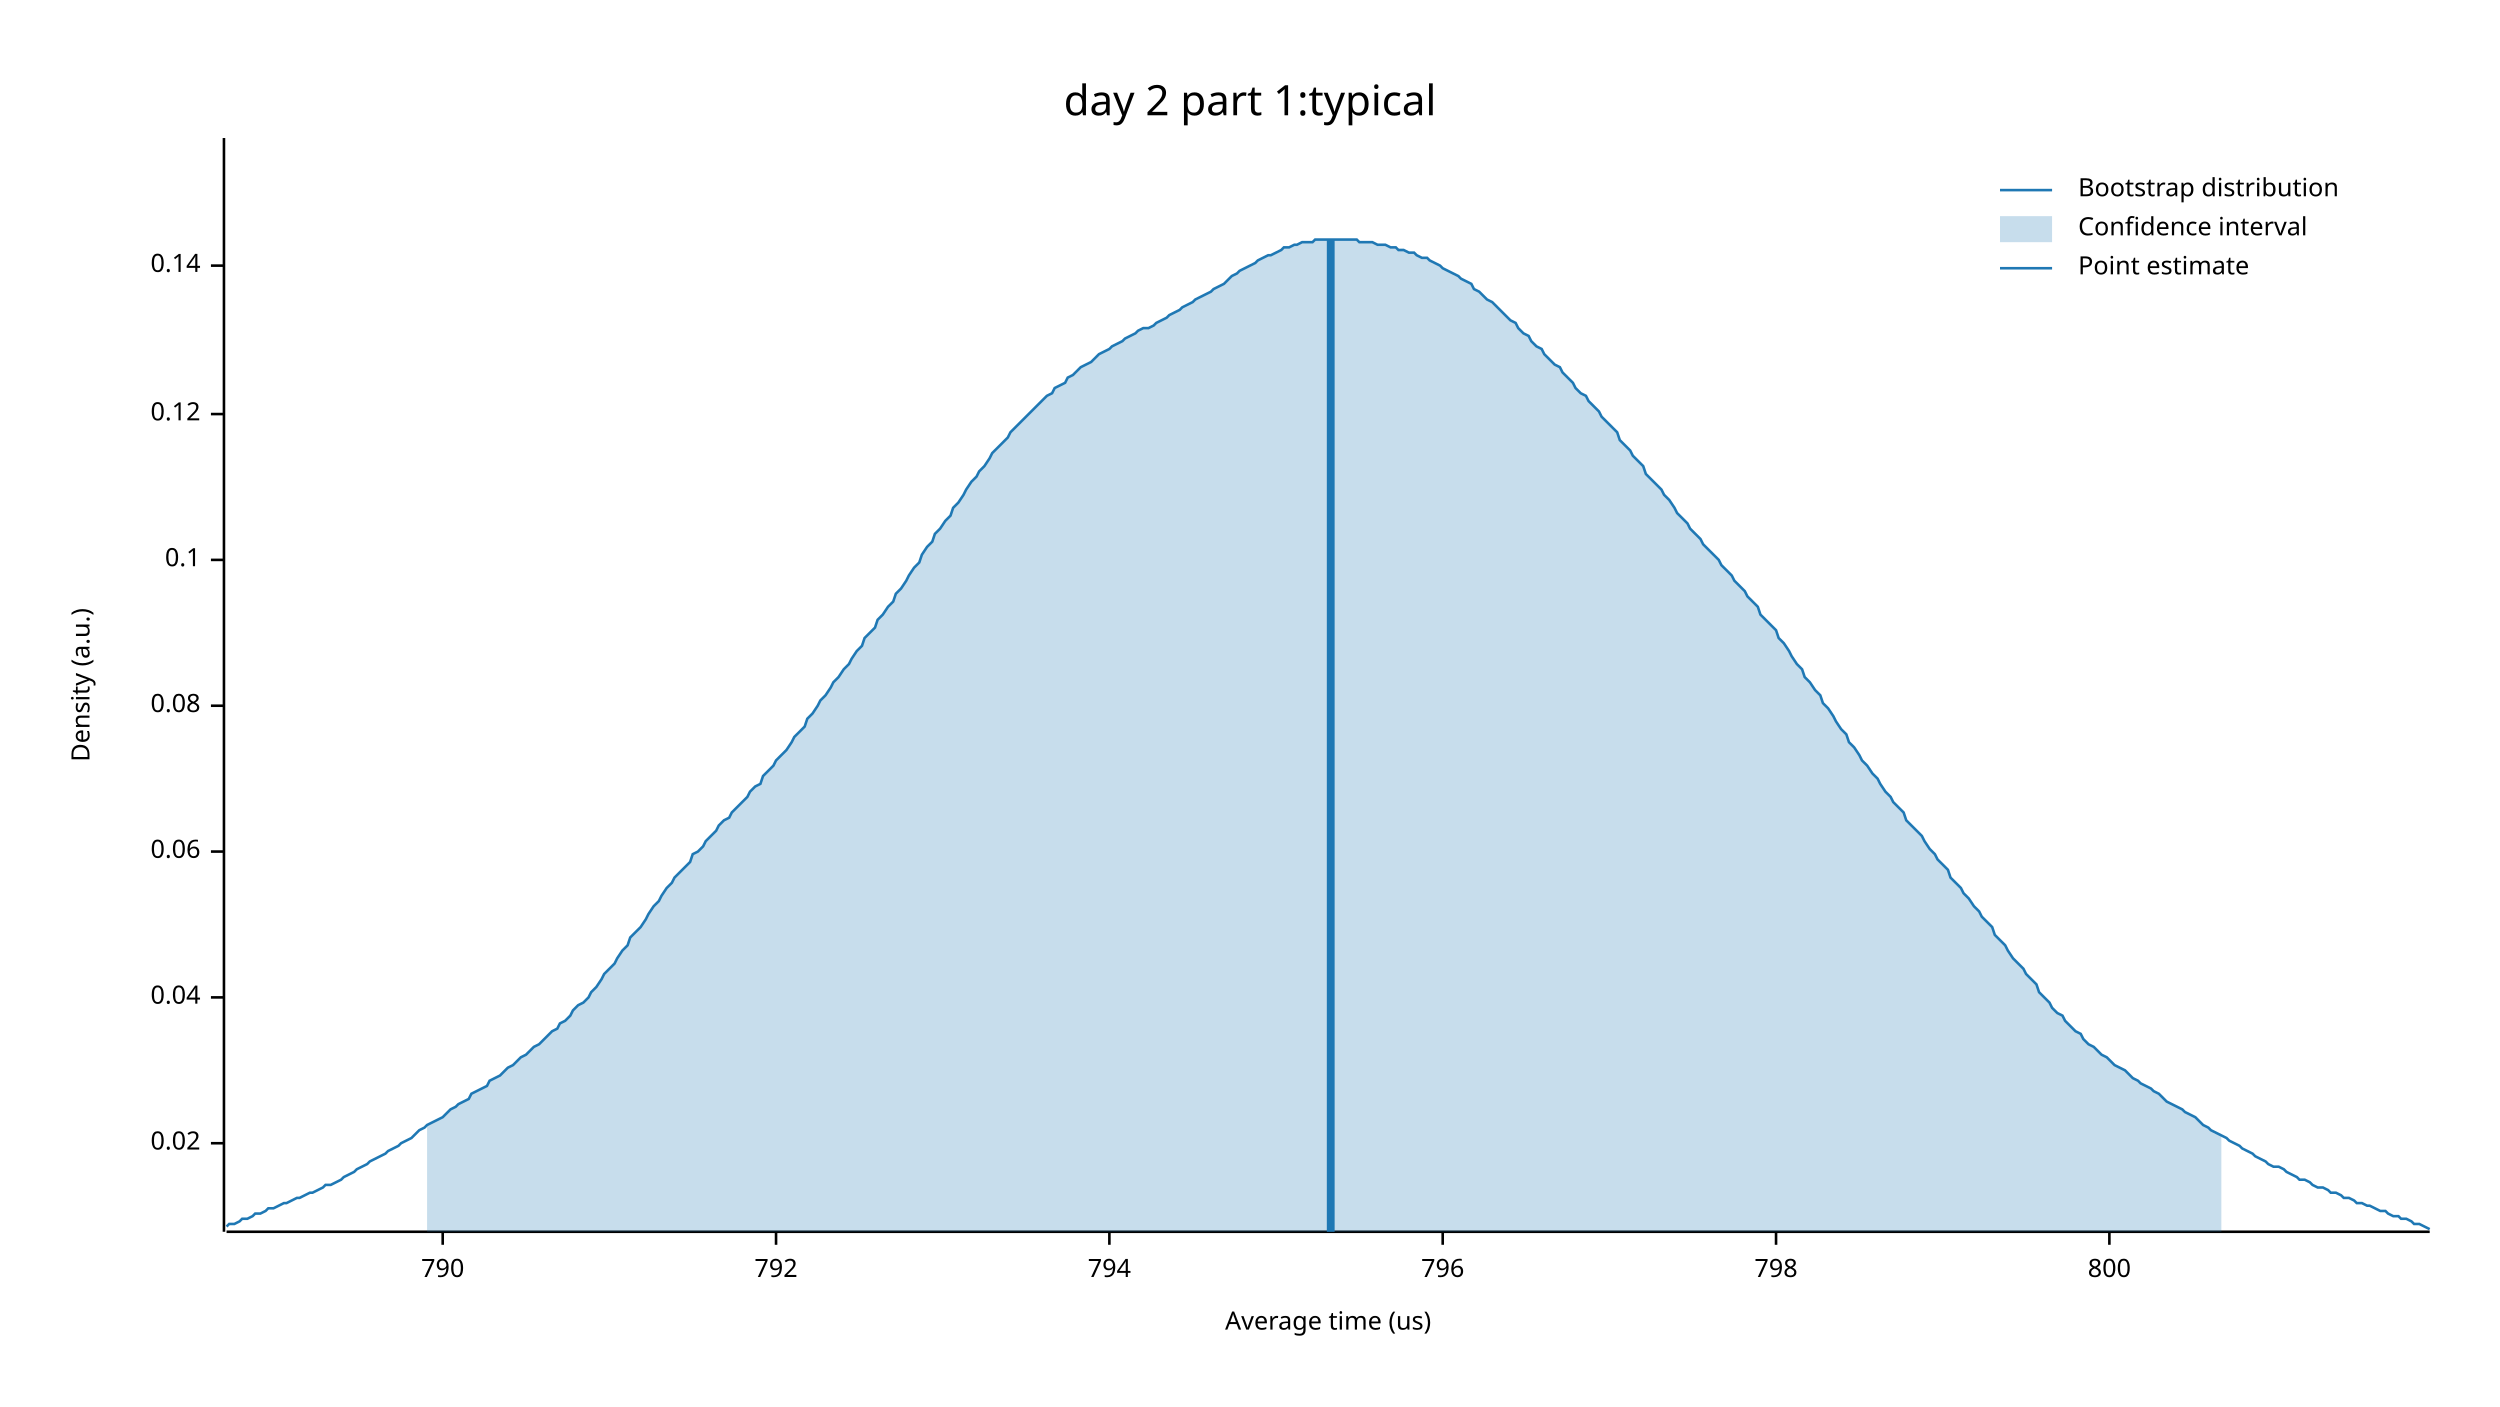
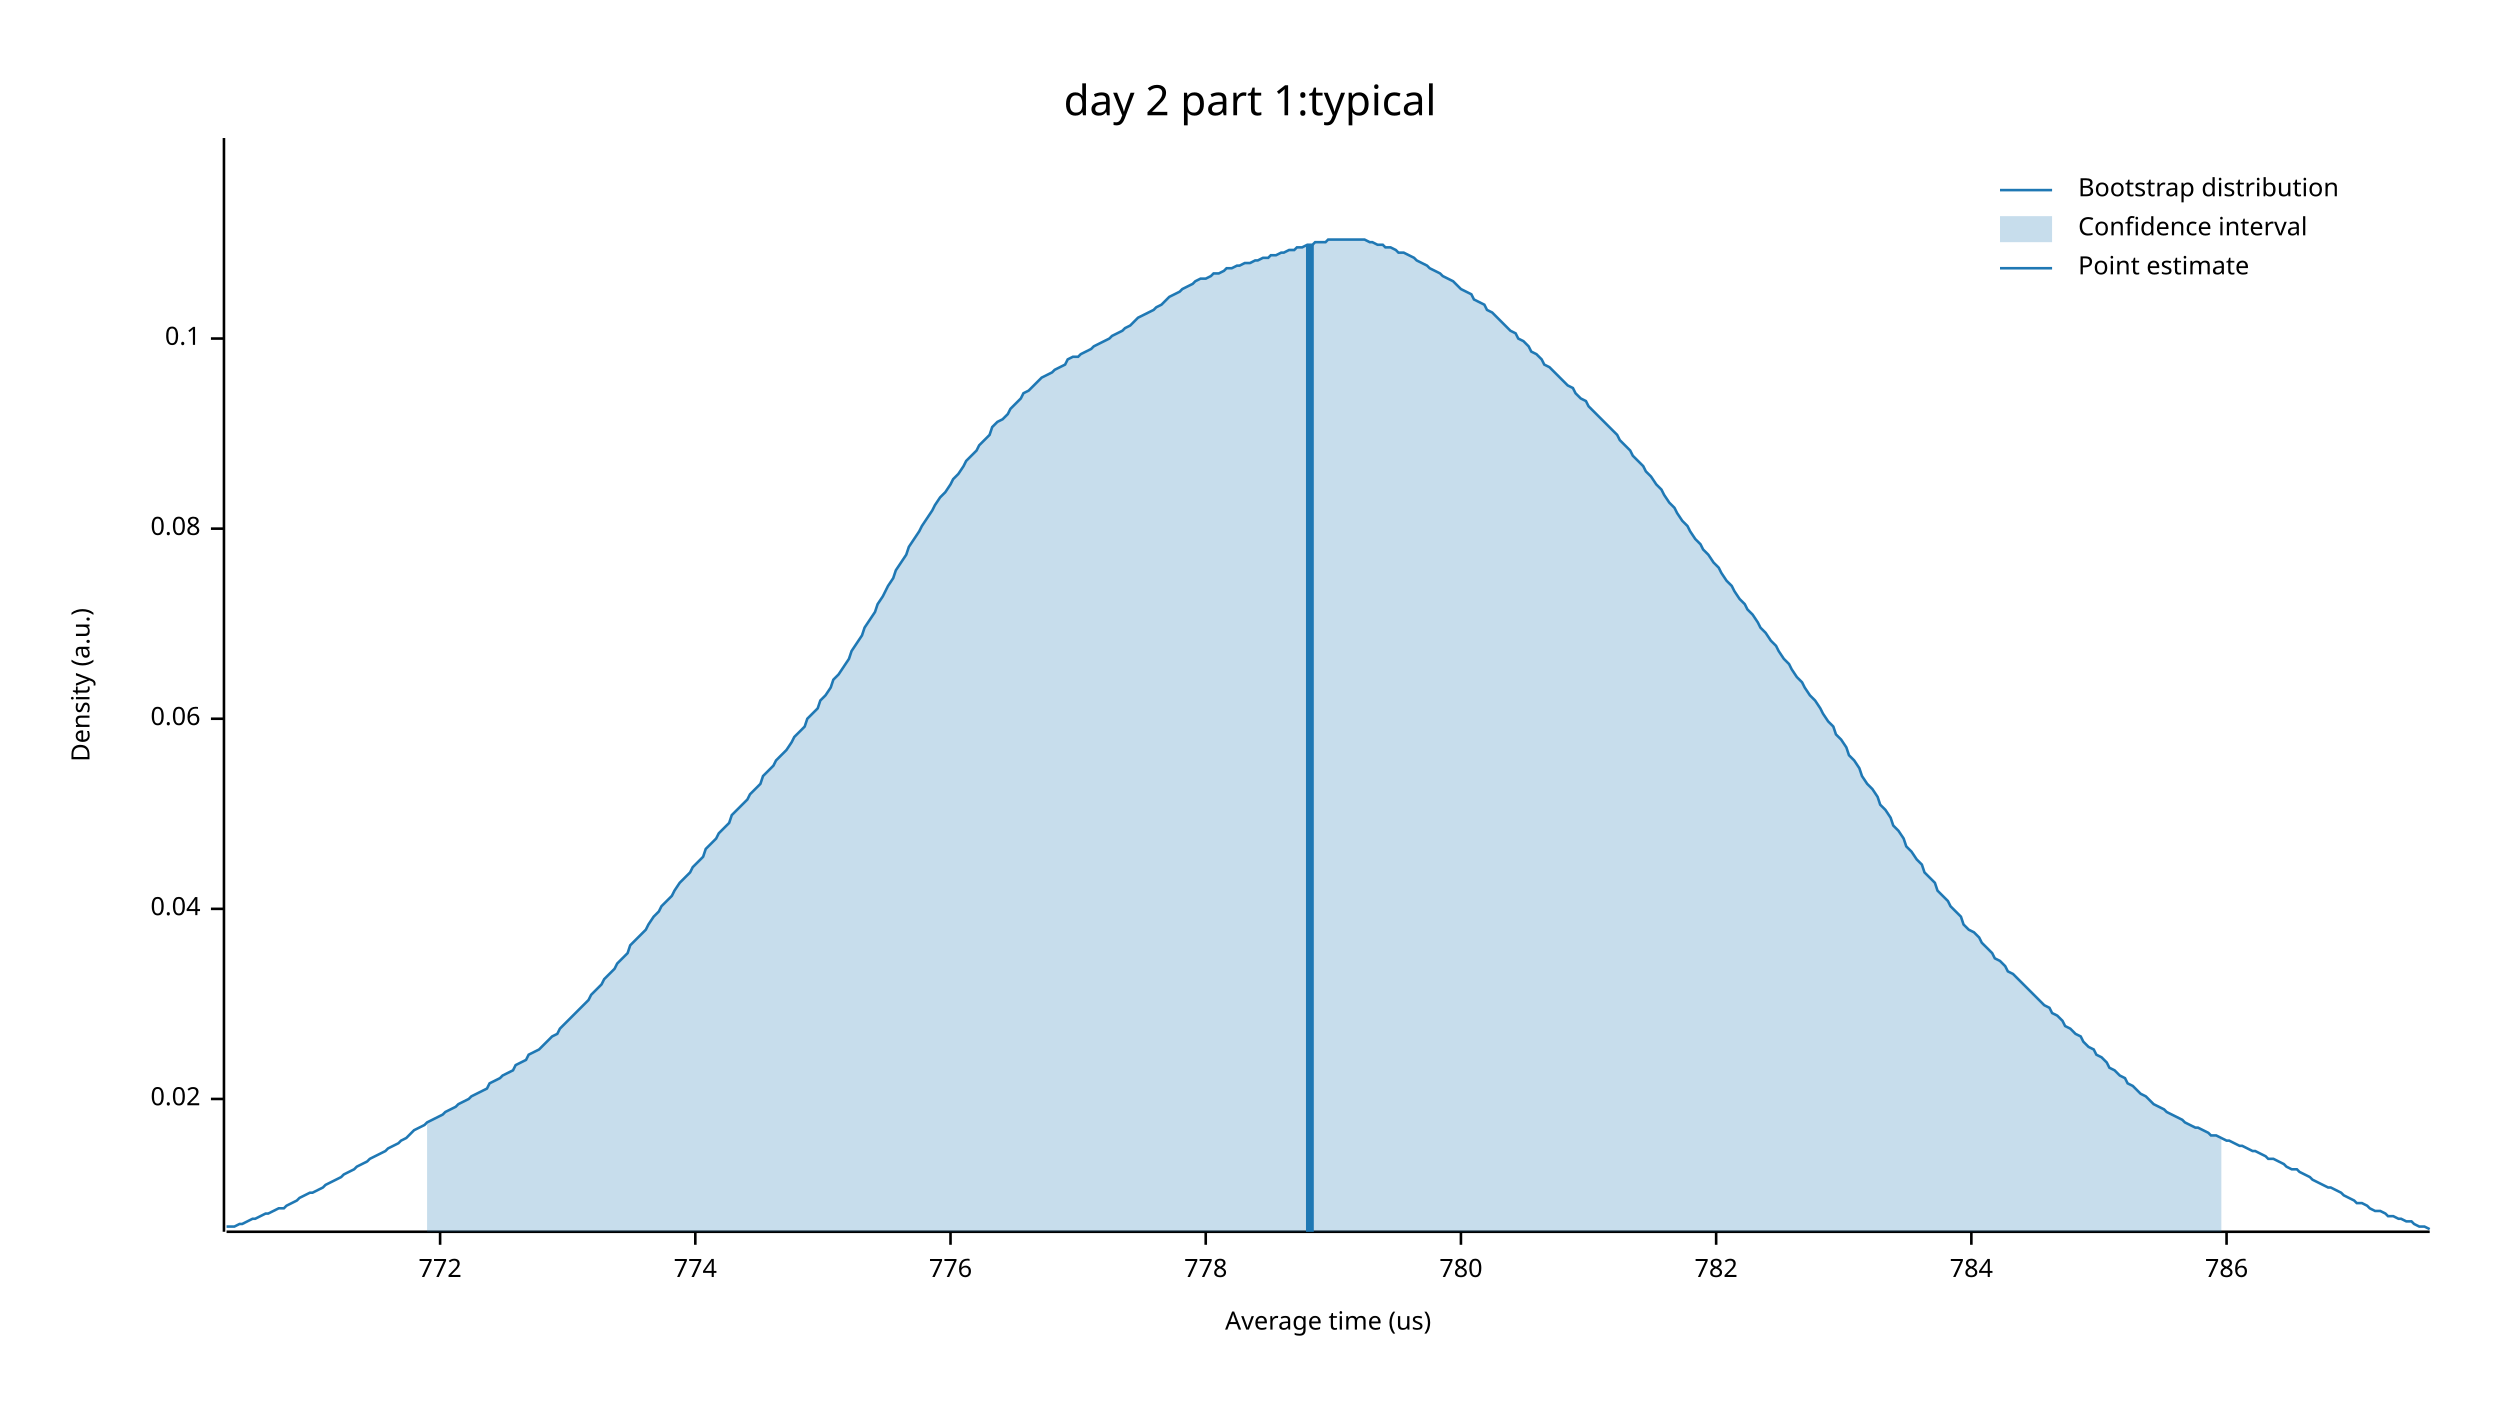
<svg xmlns="http://www.w3.org/2000/svg" width="960" height="540" viewBox="0 0 960 540">
  <text x="480" y="32" dy="0.76em" text-anchor="middle" font-family="sans-serif" font-size="16.129" opacity="1" fill="#000000">
day 2 part 1:typical
</text>
  <text x="27" y="263" dy="0.76em" text-anchor="middle" font-family="sans-serif" font-size="9.677" opacity="1" fill="#000000" transform="rotate(270, 27, 263)">
Density (a.u.)
</text>
  <text x="510" y="513" dy="-0.5ex" text-anchor="middle" font-family="sans-serif" font-size="9.677" opacity="1" fill="#000000">
Average time (us)
</text>
  <polyline fill="none" opacity="1" stroke="#000000" stroke-width="1" points="86,53 86,473 " />
-   <text x="77" y="439" dy="0.5ex" text-anchor="end" font-family="sans-serif" font-size="9.677" opacity="1" fill="#000000">
+   <text x="77" y="422" dy="0.5ex" text-anchor="end" font-family="sans-serif" font-size="9.677" opacity="1" fill="#000000">
0.02
</text>
-   <polyline fill="none" opacity="1" stroke="#000000" stroke-width="1" points="81,439 86,439 " />
-   <text x="77" y="383" dy="0.5ex" text-anchor="end" font-family="sans-serif" font-size="9.677" opacity="1" fill="#000000">
+   <polyline fill="none" opacity="1" stroke="#000000" stroke-width="1" points="81,422 86,422 " />
+   <text x="77" y="349" dy="0.5ex" text-anchor="end" font-family="sans-serif" font-size="9.677" opacity="1" fill="#000000">
0.04
</text>
-   <polyline fill="none" opacity="1" stroke="#000000" stroke-width="1" points="81,383 86,383 " />
-   <text x="77" y="327" dy="0.5ex" text-anchor="end" font-family="sans-serif" font-size="9.677" opacity="1" fill="#000000">
+   <polyline fill="none" opacity="1" stroke="#000000" stroke-width="1" points="81,349 86,349 " />
+   <text x="77" y="276" dy="0.5ex" text-anchor="end" font-family="sans-serif" font-size="9.677" opacity="1" fill="#000000">
0.06
</text>
-   <polyline fill="none" opacity="1" stroke="#000000" stroke-width="1" points="81,327 86,327 " />
-   <text x="77" y="271" dy="0.5ex" text-anchor="end" font-family="sans-serif" font-size="9.677" opacity="1" fill="#000000">
+   <polyline fill="none" opacity="1" stroke="#000000" stroke-width="1" points="81,276 86,276 " />
+   <text x="77" y="203" dy="0.5ex" text-anchor="end" font-family="sans-serif" font-size="9.677" opacity="1" fill="#000000">
0.08
</text>
-   <polyline fill="none" opacity="1" stroke="#000000" stroke-width="1" points="81,271 86,271 " />
-   <text x="77" y="215" dy="0.5ex" text-anchor="end" font-family="sans-serif" font-size="9.677" opacity="1" fill="#000000">
+   <polyline fill="none" opacity="1" stroke="#000000" stroke-width="1" points="81,203 86,203 " />
+   <text x="77" y="130" dy="0.5ex" text-anchor="end" font-family="sans-serif" font-size="9.677" opacity="1" fill="#000000">
0.1
</text>
-   <polyline fill="none" opacity="1" stroke="#000000" stroke-width="1" points="81,215 86,215 " />
-   <text x="77" y="159" dy="0.5ex" text-anchor="end" font-family="sans-serif" font-size="9.677" opacity="1" fill="#000000">
- 0.12
+   <polyline fill="none" opacity="1" stroke="#000000" stroke-width="1" points="81,130 86,130 " />
+   <polyline fill="none" opacity="1" stroke="#000000" stroke-width="1" points="87,473 933,473 " />
+   <text x="169" y="483" dy="0.76em" text-anchor="middle" font-family="sans-serif" font-size="9.677" opacity="1" fill="#000000">
+ 772
</text>
-   <polyline fill="none" opacity="1" stroke="#000000" stroke-width="1" points="81,159 86,159 " />
-   <text x="77" y="102" dy="0.5ex" text-anchor="end" font-family="sans-serif" font-size="9.677" opacity="1" fill="#000000">
- 0.14
+   <polyline fill="none" opacity="1" stroke="#000000" stroke-width="1" points="169,473 169,478 " />
+   <text x="267" y="483" dy="0.76em" text-anchor="middle" font-family="sans-serif" font-size="9.677" opacity="1" fill="#000000">
+ 774
</text>
-   <polyline fill="none" opacity="1" stroke="#000000" stroke-width="1" points="81,102 86,102 " />
-   <polyline fill="none" opacity="1" stroke="#000000" stroke-width="1" points="87,473 933,473 " />
-   <text x="170" y="483" dy="0.76em" text-anchor="middle" font-family="sans-serif" font-size="9.677" opacity="1" fill="#000000">
- 790
+   <polyline fill="none" opacity="1" stroke="#000000" stroke-width="1" points="267,473 267,478 " />
+   <text x="365" y="483" dy="0.76em" text-anchor="middle" font-family="sans-serif" font-size="9.677" opacity="1" fill="#000000">
+ 776
</text>
-   <polyline fill="none" opacity="1" stroke="#000000" stroke-width="1" points="170,473 170,478 " />
-   <text x="298" y="483" dy="0.76em" text-anchor="middle" font-family="sans-serif" font-size="9.677" opacity="1" fill="#000000">
- 792
+   <polyline fill="none" opacity="1" stroke="#000000" stroke-width="1" points="365,473 365,478 " />
+   <text x="463" y="483" dy="0.76em" text-anchor="middle" font-family="sans-serif" font-size="9.677" opacity="1" fill="#000000">
+ 778
</text>
-   <polyline fill="none" opacity="1" stroke="#000000" stroke-width="1" points="298,473 298,478 " />
-   <text x="426" y="483" dy="0.76em" text-anchor="middle" font-family="sans-serif" font-size="9.677" opacity="1" fill="#000000">
- 794
+   <polyline fill="none" opacity="1" stroke="#000000" stroke-width="1" points="463,473 463,478 " />
+   <text x="561" y="483" dy="0.76em" text-anchor="middle" font-family="sans-serif" font-size="9.677" opacity="1" fill="#000000">
+ 780
</text>
-   <polyline fill="none" opacity="1" stroke="#000000" stroke-width="1" points="426,473 426,478 " />
-   <text x="554" y="483" dy="0.76em" text-anchor="middle" font-family="sans-serif" font-size="9.677" opacity="1" fill="#000000">
- 796
+   <polyline fill="none" opacity="1" stroke="#000000" stroke-width="1" points="561,473 561,478 " />
+   <text x="659" y="483" dy="0.76em" text-anchor="middle" font-family="sans-serif" font-size="9.677" opacity="1" fill="#000000">
+ 782
</text>
-   <polyline fill="none" opacity="1" stroke="#000000" stroke-width="1" points="554,473 554,478 " />
-   <text x="682" y="483" dy="0.76em" text-anchor="middle" font-family="sans-serif" font-size="9.677" opacity="1" fill="#000000">
- 798
+   <polyline fill="none" opacity="1" stroke="#000000" stroke-width="1" points="659,473 659,478 " />
+   <text x="757" y="483" dy="0.76em" text-anchor="middle" font-family="sans-serif" font-size="9.677" opacity="1" fill="#000000">
+ 784
</text>
-   <polyline fill="none" opacity="1" stroke="#000000" stroke-width="1" points="682,473 682,478 " />
-   <text x="810" y="483" dy="0.76em" text-anchor="middle" font-family="sans-serif" font-size="9.677" opacity="1" fill="#000000">
- 800
+   <polyline fill="none" opacity="1" stroke="#000000" stroke-width="1" points="757,473 757,478 " />
+   <text x="855" y="483" dy="0.76em" text-anchor="middle" font-family="sans-serif" font-size="9.677" opacity="1" fill="#000000">
+ 786
</text>
-   <polyline fill="none" opacity="1" stroke="#000000" stroke-width="1" points="810,473 810,478 " />
-   <polyline fill="none" opacity="1" stroke="#1F78B4" stroke-width="1" points="87,471 88,470 90,470 92,469 93,468 95,468 97,467 98,466 100,466 102,465 103,464 105,464 107,463 109,462 110,462 112,461 114,460 115,460 117,459 119,458 120,458 122,457 124,456 125,455 127,455 129,454 131,453 132,452 134,451 136,450 137,449 139,448 141,447 142,446 144,445 146,444 148,443 149,442 151,441 153,440 154,439 156,438 158,437 159,436 161,434 163,433 164,432 166,431 168,430 170,429 171,428 173,426 175,425 176,424 178,423 180,422 181,420 183,419 185,418 187,417 188,415 190,414 192,413 193,412 195,410 197,409 198,408 200,406 202,405 203,404 205,402 207,401 209,399 210,398 212,396 214,395 215,393 217,392 219,390 220,388 222,386 224,385 226,383 227,381 229,379 231,376 232,374 234,372 236,370 237,368 239,365 241,363 242,360 244,358 246,356 248,353 249,351 251,348 253,346 254,344 256,341 258,339 259,337 261,335 263,333 265,331 266,328 268,327 270,325 271,323 273,321 275,319 276,317 278,315 280,314 281,312 283,310 285,308 287,306 288,304 290,302 292,301 293,298 295,296 297,294 298,292 300,290 302,288 304,285 305,283 307,281 309,279 310,276 312,274 314,271 315,269 317,267 319,264 320,262 322,260 324,257 326,255 327,253 329,250 331,248 332,245 334,243 336,241 337,238 339,236 341,233 343,231 344,228 346,226 348,223 349,221 351,218 353,216 354,213 356,210 358,208 359,205 361,203 363,200 365,198 366,195 368,193 370,190 371,188 373,185 375,183 376,181 378,179 380,176 381,174 383,172 385,170 387,168 388,166 390,164 392,162 393,161 395,159 397,157 398,156 400,154 402,152 404,151 405,149 407,148 409,147 410,145 412,144 414,142 415,141 417,140 419,139 420,138 422,136 424,135 426,134 427,133 429,132 431,131 432,130 434,129 436,128 437,127 439,126 441,126 443,125 444,124 446,123 448,122 449,121 451,120 453,119 454,118 456,117 458,116 459,115 461,114 463,113 465,112 466,111 468,110 470,109 471,108 473,106 475,105 476,104 478,103 480,102 482,101 483,100 485,99 487,98 488,98 490,97 492,96 493,95 495,95 497,94 498,94 500,93 502,93 504,93 505,92 507,92 509,92 510,92 512,92 514,92 515,92 517,92 519,92 521,92 522,93 524,93 526,93 527,93 529,94 531,94 532,94 534,95 536,95 537,96 539,96 541,97 543,97 544,98 546,99 548,99 549,100 551,101 553,102 554,103 556,104 558,105 560,106 561,107 563,108 565,109 566,111 568,112 570,114 571,115 573,116 575,118 576,119 578,121 580,123 582,124 583,126 585,128 587,129 588,131 590,133 592,134 593,136 595,138 597,140 599,141 600,143 602,145 604,147 605,149 607,151 609,152 610,154 612,156 614,158 615,160 617,162 619,164 621,166 622,169 624,171 626,173 627,175 629,177 631,179 632,182 634,184 636,186 638,188 639,190 641,192 643,195 644,197 646,199 648,201 649,203 651,205 653,207 654,209 656,211 658,213 660,215 661,217 663,219 665,221 666,223 668,225 670,227 671,229 673,231 675,233 676,236 678,238 680,240 682,242 683,245 685,247 687,250 688,252 690,255 692,257 693,260 695,262 697,265 699,267 700,270 702,272 704,275 705,277 707,280 709,282 710,285 712,287 714,290 715,292 717,294 719,297 721,299 722,301 724,304 726,306 727,308 729,310 731,312 732,315 734,317 736,319 738,321 739,323 741,326 743,328 744,330 746,332 748,334 749,337 751,339 753,341 754,343 756,345 758,348 760,350 761,352 763,354 765,356 766,359 768,361 770,363 771,365 773,368 775,370 777,372 778,374 780,376 782,378 783,381 785,383 787,385 788,387 790,389 792,390 793,392 795,394 797,396 799,397 800,399 802,401 804,402 805,403 807,405 809,406 810,407 812,409 814,410 816,411 817,412 819,414 821,415 822,416 824,417 826,418 827,419 829,420 831,422 832,423 834,424 836,425 838,426 839,427 841,428 843,429 844,430 846,432 848,433 849,434 851,435 853,436 855,437 856,438 858,439 860,440 861,441 863,442 865,443 866,444 868,445 870,446 871,447 873,448 875,448 877,449 878,450 880,451 882,452 883,453 885,453 887,454 888,455 890,456 892,456 894,457 895,458 897,458 899,459 900,460 902,460 904,461 905,462 907,462 909,463 910,463 912,464 914,465 916,465 917,466 919,467 921,467 922,468 924,468 926,469 927,470 929,470 931,471 933,472 " />
-   <polygon opacity="0.25" fill="#1F78B4" points="164,432 166,431 168,430 170,429 171,428 173,426 175,425 176,424 178,423 180,422 181,420 183,419 185,418 187,417 188,415 190,414 192,413 193,412 195,410 197,409 198,408 200,406 202,405 203,404 205,402 207,401 209,399 210,398 212,396 214,395 215,393 217,392 219,390 220,388 222,386 224,385 226,383 227,381 229,379 231,376 232,374 234,372 236,370 237,368 239,365 241,363 242,360 244,358 246,356 248,353 249,351 251,348 253,346 254,344 256,341 258,339 259,337 261,335 263,333 265,331 266,328 268,327 270,325 271,323 273,321 275,319 276,317 278,315 280,314 281,312 283,310 285,308 287,306 288,304 290,302 292,301 293,298 295,296 297,294 298,292 300,290 302,288 304,285 305,283 307,281 309,279 310,276 312,274 314,271 315,269 317,267 319,264 320,262 322,260 324,257 326,255 327,253 329,250 331,248 332,245 334,243 336,241 337,238 339,236 341,233 343,231 344,228 346,226 348,223 349,221 351,218 353,216 354,213 356,210 358,208 359,205 361,203 363,200 365,198 366,195 368,193 370,190 371,188 373,185 375,183 376,181 378,179 380,176 381,174 383,172 385,170 387,168 388,166 390,164 392,162 393,161 395,159 397,157 398,156 400,154 402,152 404,151 405,149 407,148 409,147 410,145 412,144 414,142 415,141 417,140 419,139 420,138 422,136 424,135 426,134 427,133 429,132 431,131 432,130 434,129 436,128 437,127 439,126 441,126 443,125 444,124 446,123 448,122 449,121 451,120 453,119 454,118 456,117 458,116 459,115 461,114 463,113 465,112 466,111 468,110 470,109 471,108 473,106 475,105 476,104 478,103 480,102 482,101 483,100 485,99 487,98 488,98 490,97 492,96 493,95 495,95 497,94 498,94 500,93 502,93 504,93 505,92 507,92 509,92 510,92 512,92 514,92 515,92 517,92 519,92 521,92 522,93 524,93 526,93 527,93 529,94 531,94 532,94 534,95 536,95 537,96 539,96 541,97 543,97 544,98 546,99 548,99 549,100 551,101 553,102 554,103 556,104 558,105 560,106 561,107 563,108 565,109 566,111 568,112 570,114 571,115 573,116 575,118 576,119 578,121 580,123 582,124 583,126 585,128 587,129 588,131 590,133 592,134 593,136 595,138 597,140 599,141 600,143 602,145 604,147 605,149 607,151 609,152 610,154 612,156 614,158 615,160 617,162 619,164 621,166 622,169 624,171 626,173 627,175 629,177 631,179 632,182 634,184 636,186 638,188 639,190 641,192 643,195 644,197 646,199 648,201 649,203 651,205 653,207 654,209 656,211 658,213 660,215 661,217 663,219 665,221 666,223 668,225 670,227 671,229 673,231 675,233 676,236 678,238 680,240 682,242 683,245 685,247 687,250 688,252 690,255 692,257 693,260 695,262 697,265 699,267 700,270 702,272 704,275 705,277 707,280 709,282 710,285 712,287 714,290 715,292 717,294 719,297 721,299 722,301 724,304 726,306 727,308 729,310 731,312 732,315 734,317 736,319 738,321 739,323 741,326 743,328 744,330 746,332 748,334 749,337 751,339 753,341 754,343 756,345 758,348 760,350 761,352 763,354 765,356 766,359 768,361 770,363 771,365 773,368 775,370 777,372 778,374 780,376 782,378 783,381 785,383 787,385 788,387 790,389 792,390 793,392 795,394 797,396 799,397 800,399 802,401 804,402 805,403 807,405 809,406 810,407 812,409 814,410 816,411 817,412 819,414 821,415 822,416 824,417 826,418 827,419 829,420 831,422 832,423 834,424 836,425 838,426 839,427 841,428 843,429 844,430 846,432 848,433 849,434 851,435 853,436 853,473 164,473 " />
-   <polyline fill="none" opacity="1" stroke="#1F78B4" stroke-width="3" points="511,473 511,92 " />
+   <polyline fill="none" opacity="1" stroke="#000000" stroke-width="1" points="855,473 855,478 " />
+   <polyline fill="none" opacity="1" stroke="#1F78B4" stroke-width="1" points="87,471 88,471 90,471 92,470 93,470 95,469 97,468 98,468 100,467 102,466 103,466 105,465 107,464 109,464 110,463 112,462 114,461 115,460 117,459 119,458 120,458 122,457 124,456 125,455 127,454 129,453 131,452 132,451 134,450 136,449 137,448 139,447 141,446 142,445 144,444 146,443 148,442 149,441 151,440 153,439 154,438 156,437 158,435 159,434 161,433 163,432 164,431 166,430 168,429 170,428 171,427 173,426 175,425 176,424 178,423 180,422 181,421 183,420 185,419 187,418 188,416 190,415 192,414 193,413 195,412 197,411 198,409 200,408 202,407 203,405 205,404 207,403 209,401 210,400 212,398 214,397 215,395 217,393 219,391 220,390 222,388 224,386 226,384 227,382 229,380 231,378 232,376 234,374 236,372 237,370 239,368 241,366 242,363 244,361 246,359 248,357 249,355 251,352 253,350 254,348 256,346 258,344 259,342 261,339 263,337 265,335 266,333 268,331 270,329 271,326 273,324 275,322 276,320 278,318 280,316 281,313 283,311 285,309 287,307 288,305 290,303 292,301 293,298 295,296 297,294 298,292 300,290 302,288 304,285 305,283 307,281 309,279 310,276 312,274 314,272 315,269 317,267 319,264 320,261 322,259 324,256 326,253 327,250 329,247 331,244 332,241 334,238 336,235 337,232 339,229 341,225 343,222 344,219 346,216 348,213 349,210 351,207 353,204 354,202 356,199 358,196 359,194 361,191 363,189 365,186 366,184 368,182 370,179 371,177 373,175 375,173 376,171 378,169 380,167 381,164 383,162 385,161 387,159 388,157 390,155 392,153 393,151 395,150 397,148 398,147 400,145 402,144 404,143 405,142 407,141 409,140 410,138 412,137 414,137 415,136 417,135 419,134 420,133 422,132 424,131 426,130 427,129 429,128 431,127 432,126 434,125 436,123 437,122 439,121 441,120 443,119 444,118 446,117 448,115 449,114 451,113 453,112 454,111 456,110 458,109 459,108 461,107 463,107 465,106 466,105 468,105 470,104 471,103 473,103 475,102 476,102 478,101 480,101 482,100 483,100 485,99 487,99 488,98 490,98 492,97 493,97 495,96 497,96 498,95 500,95 502,94 504,94 505,93 507,93 509,93 510,92 512,92 514,92 515,92 517,92 519,92 521,92 522,92 524,92 526,93 527,93 529,94 531,94 532,95 534,95 536,96 537,97 539,97 541,98 543,99 544,100 546,101 548,102 549,103 551,104 553,105 554,106 556,107 558,108 560,110 561,111 563,112 565,113 566,115 568,116 570,117 571,119 573,120 575,122 576,123 578,125 580,127 582,128 583,130 585,131 587,133 588,135 590,136 592,138 593,140 595,141 597,143 599,145 600,146 602,148 604,149 605,151 607,153 609,154 610,156 612,158 614,160 615,161 617,163 619,165 621,167 622,169 624,171 626,173 627,175 629,177 631,179 632,181 634,183 636,186 638,188 639,190 641,193 643,195 644,197 646,200 648,202 649,204 651,207 653,209 654,211 656,213 658,216 660,218 661,220 663,223 665,225 666,227 668,230 670,232 671,234 673,236 675,239 676,241 678,243 680,246 682,248 683,250 685,253 687,255 688,257 690,260 692,262 693,264 695,267 697,269 699,272 700,274 702,277 704,279 705,282 707,284 709,287 710,290 712,292 714,295 715,298 717,301 719,303 721,306 722,309 724,311 726,314 727,317 729,319 731,322 732,325 734,327 736,330 738,332 739,335 741,337 743,339 744,342 746,344 748,346 749,348 751,350 753,352 754,355 756,357 758,358 760,360 761,362 763,364 765,366 766,368 768,369 770,371 771,373 773,374 775,376 777,378 778,379 780,381 782,383 783,384 785,386 787,387 788,389 790,390 792,392 793,394 795,395 797,397 799,398 800,400 802,402 804,403 805,405 807,406 809,408 810,410 812,411 814,413 816,414 817,416 819,417 821,419 822,420 824,421 826,423 827,424 829,425 831,426 832,427 834,428 836,429 838,430 839,431 841,432 843,433 844,433 846,434 848,435 849,436 851,436 853,437 855,438 856,438 858,439 860,440 861,440 863,441 865,442 866,442 868,443 870,444 871,445 873,445 875,446 877,447 878,448 880,449 882,449 883,450 885,451 887,452 888,453 890,454 892,455 894,456 895,456 897,457 899,458 900,459 902,460 904,461 905,462 907,462 909,463 910,464 912,465 914,465 916,466 917,467 919,467 921,468 922,468 924,469 926,469 927,470 929,471 931,471 933,472 " />
+   <polygon opacity="0.25" fill="#1F78B4" points="164,431 166,430 168,429 170,428 171,427 173,426 175,425 176,424 178,423 180,422 181,421 183,420 185,419 187,418 188,416 190,415 192,414 193,413 195,412 197,411 198,409 200,408 202,407 203,405 205,404 207,403 209,401 210,400 212,398 214,397 215,395 217,393 219,391 220,390 222,388 224,386 226,384 227,382 229,380 231,378 232,376 234,374 236,372 237,370 239,368 241,366 242,363 244,361 246,359 248,357 249,355 251,352 253,350 254,348 256,346 258,344 259,342 261,339 263,337 265,335 266,333 268,331 270,329 271,326 273,324 275,322 276,320 278,318 280,316 281,313 283,311 285,309 287,307 288,305 290,303 292,301 293,298 295,296 297,294 298,292 300,290 302,288 304,285 305,283 307,281 309,279 310,276 312,274 314,272 315,269 317,267 319,264 320,261 322,259 324,256 326,253 327,250 329,247 331,244 332,241 334,238 336,235 337,232 339,229 341,225 343,222 344,219 346,216 348,213 349,210 351,207 353,204 354,202 356,199 358,196 359,194 361,191 363,189 365,186 366,184 368,182 370,179 371,177 373,175 375,173 376,171 378,169 380,167 381,164 383,162 385,161 387,159 388,157 390,155 392,153 393,151 395,150 397,148 398,147 400,145 402,144 404,143 405,142 407,141 409,140 410,138 412,137 414,137 415,136 417,135 419,134 420,133 422,132 424,131 426,130 427,129 429,128 431,127 432,126 434,125 436,123 437,122 439,121 441,120 443,119 444,118 446,117 448,115 449,114 451,113 453,112 454,111 456,110 458,109 459,108 461,107 463,107 465,106 466,105 468,105 470,104 471,103 473,103 475,102 476,102 478,101 480,101 482,100 483,100 485,99 487,99 488,98 490,98 492,97 493,97 495,96 497,96 498,95 500,95 502,94 504,94 505,93 507,93 509,93 510,92 512,92 514,92 515,92 517,92 519,92 521,92 522,92 524,92 526,93 527,93 529,94 531,94 532,95 534,95 536,96 537,97 539,97 541,98 543,99 544,100 546,101 548,102 549,103 551,104 553,105 554,106 556,107 558,108 560,110 561,111 563,112 565,113 566,115 568,116 570,117 571,119 573,120 575,122 576,123 578,125 580,127 582,128 583,130 585,131 587,133 588,135 590,136 592,138 593,140 595,141 597,143 599,145 600,146 602,148 604,149 605,151 607,153 609,154 610,156 612,158 614,160 615,161 617,163 619,165 621,167 622,169 624,171 626,173 627,175 629,177 631,179 632,181 634,183 636,186 638,188 639,190 641,193 643,195 644,197 646,200 648,202 649,204 651,207 653,209 654,211 656,213 658,216 660,218 661,220 663,223 665,225 666,227 668,230 670,232 671,234 673,236 675,239 676,241 678,243 680,246 682,248 683,250 685,253 687,255 688,257 690,260 692,262 693,264 695,267 697,269 699,272 700,274 702,277 704,279 705,282 707,284 709,287 710,290 712,292 714,295 715,298 717,301 719,303 721,306 722,309 724,311 726,314 727,317 729,319 731,322 732,325 734,327 736,330 738,332 739,335 741,337 743,339 744,342 746,344 748,346 749,348 751,350 753,352 754,355 756,357 758,358 760,360 761,362 763,364 765,366 766,368 768,369 770,371 771,373 773,374 775,376 777,378 778,379 780,381 782,383 783,384 785,386 787,387 788,389 790,390 792,392 793,394 795,395 797,397 799,398 800,400 802,402 804,403 805,405 807,406 809,408 810,410 812,411 814,413 816,414 817,416 819,417 821,419 822,420 824,421 826,423 827,424 829,425 831,426 832,427 834,428 836,429 838,430 839,431 841,432 843,433 844,433 846,434 848,435 849,436 851,436 853,437 853,473 164,473 " />
+   <polyline fill="none" opacity="1" stroke="#1F78B4" stroke-width="3" points="503,473 503,94 " />
  <text x="798" y="68" dy="0.76em" text-anchor="start" font-family="sans-serif" font-size="9.677" opacity="1" fill="#000000">
Bootstrap distribution
</text>
  <text x="798" y="83" dy="0.76em" text-anchor="start" font-family="sans-serif" font-size="9.677" opacity="1" fill="#000000">
Confidence interval
</text>
  <text x="798" y="98" dy="0.76em" text-anchor="start" font-family="sans-serif" font-size="9.677" opacity="1" fill="#000000">
Point estimate
</text>
  <polyline fill="none" opacity="1" stroke="#1F78B4" stroke-width="1" points="768,73 788,73 " />
  <rect x="768" y="83" width="20" height="10" opacity="0.25" fill="#1F78B4" stroke="none" />
  <polyline fill="none" opacity="1" stroke="#1F78B4" stroke-width="1" points="768,103 788,103 " />
</svg>
